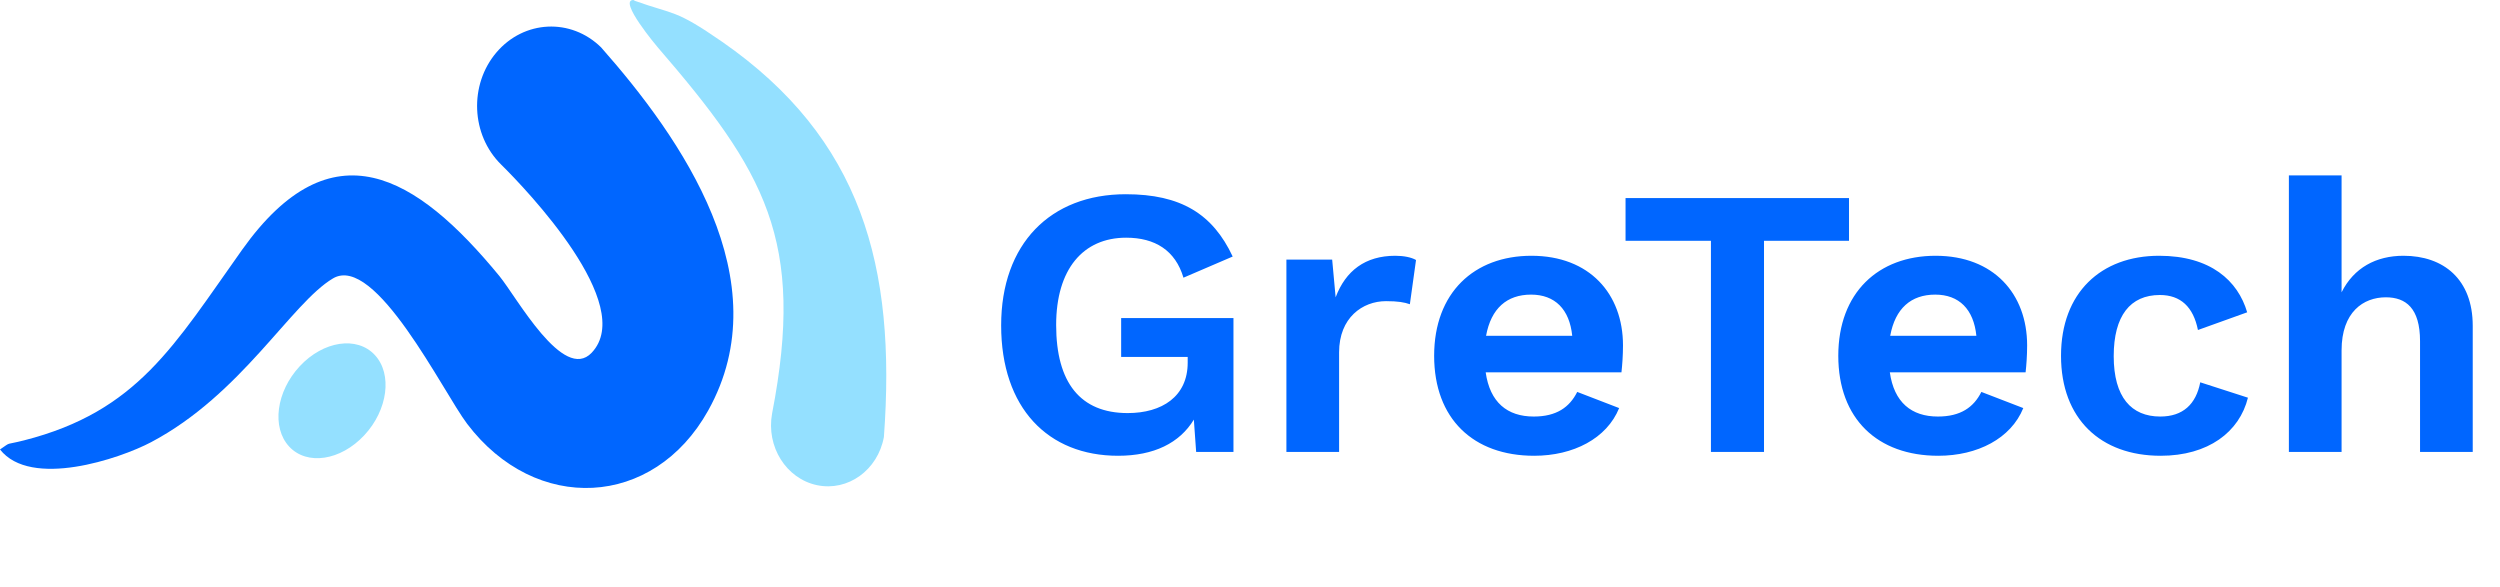
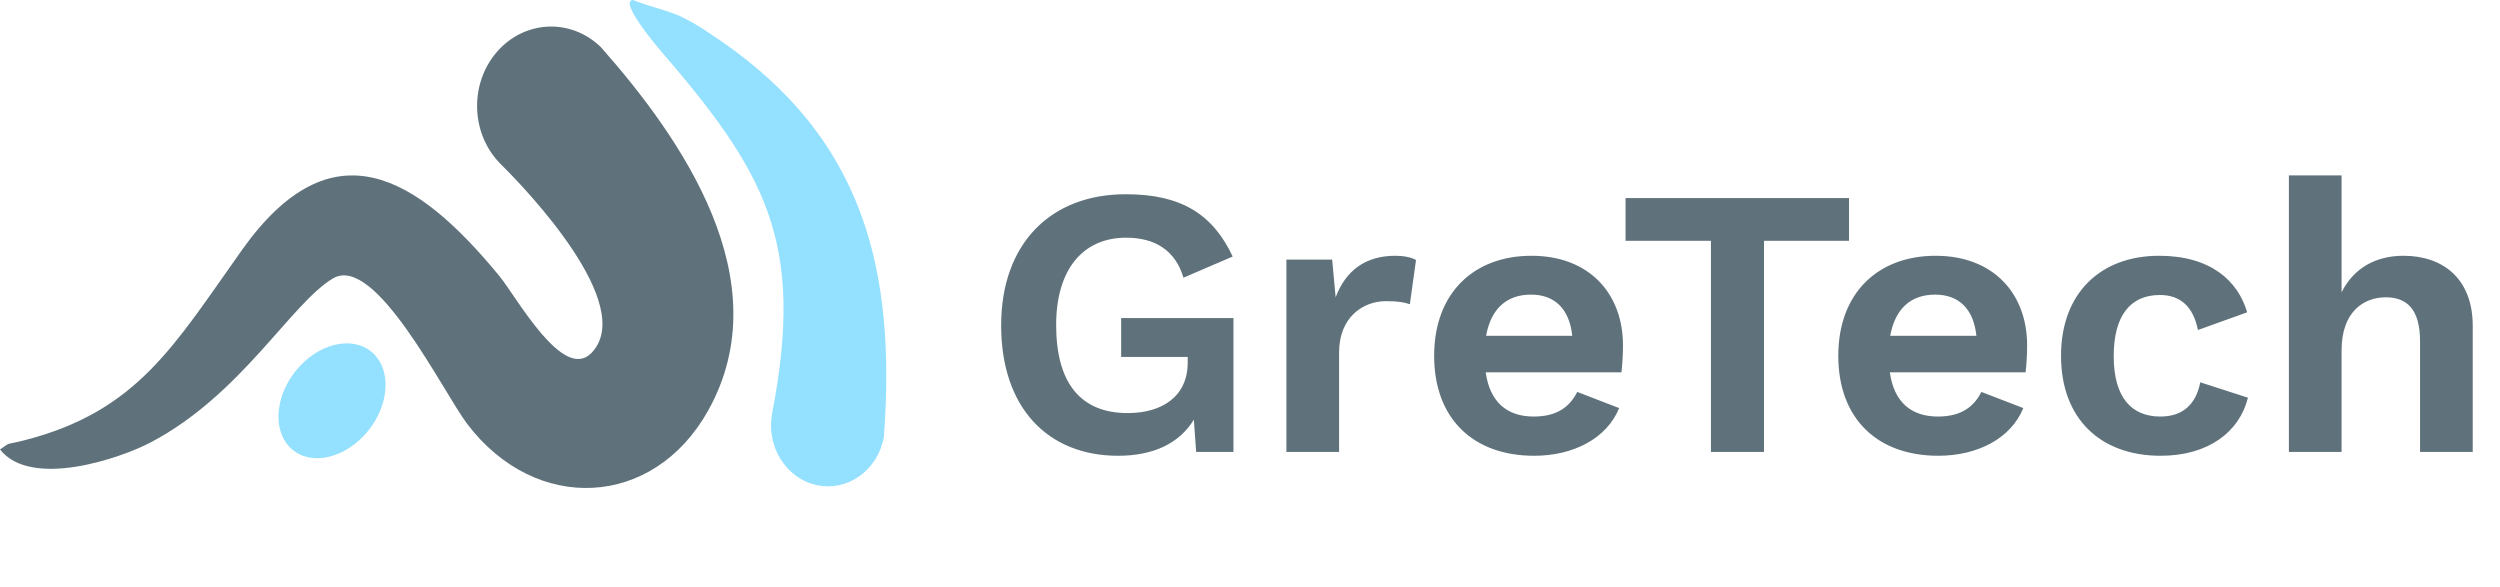
<svg xmlns="http://www.w3.org/2000/svg" width="260" height="61" viewBox="0 0 260 61" fill="none">
-   <path d="M116.6 33.08V37.12H123.52V37.72C123.52 41.24 120.84 42.96 117.28 42.96C112.36 42.96 109.84 39.8 109.84 33.8C109.84 28 112.64 24.72 117.12 24.72C120.12 24.72 122.24 26.04 123.08 28.88L128.2 26.68C126.12 22.24 122.8 20.2 117.08 20.2C109.24 20.2 104.12 25.36 104.12 33.84C104.12 42.44 109 47.4 116.28 47.4C120 47.4 122.68 46.08 124.16 43.64L124.4 47H128.28V33.08H116.6ZM133.786 47H139.266V36.64C139.266 33.04 141.706 31.32 144.146 31.32C145.386 31.32 146.066 31.44 146.626 31.64L147.266 27.04C146.786 26.76 145.986 26.6 145.106 26.6C141.986 26.6 139.946 28.16 138.906 30.92L138.546 27H133.786V47ZM168.791 35.92C168.791 30.56 165.311 26.6 159.271 26.6C153.311 26.6 149.151 30.44 149.151 37C149.151 43.56 153.231 47.4 159.551 47.4C163.631 47.4 167.111 45.6 168.391 42.44L164.031 40.76C163.231 42.36 161.871 43.32 159.511 43.32C156.751 43.32 154.951 41.84 154.511 38.72H168.631C168.711 38 168.791 37 168.791 35.92ZM159.231 30.64C161.711 30.64 163.231 32.16 163.511 34.92H154.551C155.071 32.08 156.711 30.64 159.231 30.64ZM192.297 20.6H169.057V25.04H177.937V47H183.457V25.04H192.297V20.6ZM210.822 35.92C210.822 30.56 207.342 26.6 201.302 26.6C195.342 26.6 191.182 30.44 191.182 37C191.182 43.56 195.262 47.4 201.582 47.4C205.662 47.4 209.142 45.6 210.422 42.44L206.062 40.76C205.262 42.36 203.902 43.32 201.542 43.32C198.782 43.32 196.982 41.84 196.542 38.72H210.662C210.742 38 210.822 37 210.822 35.92ZM201.262 30.64C203.742 30.64 205.262 32.16 205.542 34.92H196.582C197.102 32.08 198.742 30.64 201.262 30.64ZM224.546 26.6C218.506 26.6 214.346 30.44 214.346 37C214.346 43.56 218.466 47.4 224.706 47.4C229.666 47.4 232.906 44.92 233.786 41.36L228.826 39.76C228.386 42.04 227.026 43.32 224.666 43.32C221.666 43.32 219.826 41.32 219.826 37.04C219.826 32.84 221.546 30.68 224.626 30.68C226.786 30.68 228.106 31.92 228.586 34.32L233.706 32.48C232.746 29.2 229.906 26.6 224.546 26.6ZM238.044 47H243.524V36.44C243.524 32.44 245.804 30.92 248.124 30.92C250.204 30.92 251.684 32.04 251.684 35.48V47H257.164V33.88C257.164 29.04 254.124 26.6 249.964 26.6C247.124 26.6 244.804 27.84 243.524 30.4V18.24H238.044V47Z" fill="#0066FF" />
-   <path fill-rule="evenodd" clip-rule="evenodd" d="M62.514 4.927C70.863 14.382 81.2 29.163 73.651 42.693C67.966 52.89 55.703 53.472 48.583 44.078C46.091 40.788 39.034 26.338 34.629 28.955C30.286 31.528 25.126 41.02 15.709 45.99C12.451 47.712 3.2 50.831 0 46.744C1.263 45.886 0.429 46.327 2.514 45.794C14.314 42.785 18.12 35.904 25.171 25.989C34.497 12.881 43.303 18.206 51.937 28.709C53.737 30.903 58.589 39.801 61.537 36.682C66.229 31.718 54.777 19.738 52.12 17.115C48.983 14.033 48.766 8.812 51.634 5.448C54.503 2.084 59.371 1.845 62.514 4.927Z" fill="#0066FF" />
+   <path d="M116.6 33.08V37.12H123.52V37.72C123.52 41.24 120.84 42.96 117.28 42.96C112.36 42.96 109.84 39.8 109.84 33.8C109.84 28 112.64 24.72 117.12 24.72C120.12 24.72 122.24 26.04 123.08 28.88L128.2 26.68C126.12 22.24 122.8 20.2 117.08 20.2C109.24 20.2 104.12 25.36 104.12 33.84C104.12 42.44 109 47.4 116.28 47.4C120 47.4 122.68 46.08 124.16 43.64L124.4 47H128.28V33.08H116.6ZM133.786 47H139.266V36.64C139.266 33.04 141.706 31.32 144.146 31.32C145.386 31.32 146.066 31.44 146.626 31.64L147.266 27.04C146.786 26.76 145.986 26.6 145.106 26.6C141.986 26.6 139.946 28.16 138.906 30.92L138.546 27H133.786V47ZM168.791 35.92C168.791 30.56 165.311 26.6 159.271 26.6C153.311 26.6 149.151 30.44 149.151 37C149.151 43.56 153.231 47.4 159.551 47.4C163.631 47.4 167.111 45.6 168.391 42.44L164.031 40.76C163.231 42.36 161.871 43.32 159.511 43.32C156.751 43.32 154.951 41.84 154.511 38.72H168.631C168.711 38 168.791 37 168.791 35.92ZM159.231 30.64C161.711 30.64 163.231 32.16 163.511 34.92H154.551C155.071 32.08 156.711 30.64 159.231 30.64ZM192.297 20.6H169.057V25.04H177.937V47H183.457V25.04H192.297V20.6ZM210.822 35.92C210.822 30.56 207.342 26.6 201.302 26.6C195.342 26.6 191.182 30.44 191.182 37C191.182 43.56 195.262 47.4 201.582 47.4C205.662 47.4 209.142 45.6 210.422 42.44L206.062 40.76C205.262 42.36 203.902 43.32 201.542 43.32C198.782 43.32 196.982 41.84 196.542 38.72H210.662C210.742 38 210.822 37 210.822 35.92ZM201.262 30.64C203.742 30.64 205.262 32.16 205.542 34.92H196.582C197.102 32.08 198.742 30.64 201.262 30.64ZM224.546 26.6C218.506 26.6 214.346 30.44 214.346 37C214.346 43.56 218.466 47.4 224.706 47.4C229.666 47.4 232.906 44.92 233.786 41.36L228.826 39.76C228.386 42.04 227.026 43.32 224.666 43.32C221.666 43.32 219.826 41.32 219.826 37.04C219.826 32.84 221.546 30.68 224.626 30.68C226.786 30.68 228.106 31.92 228.586 34.32L233.706 32.48C232.746 29.2 229.906 26.6 224.546 26.6ZM238.044 47H243.524V36.44C243.524 32.44 245.804 30.92 248.124 30.92C250.204 30.92 251.684 32.04 251.684 35.48V47H257.164V33.88C257.164 29.04 254.124 26.6 249.964 26.6C247.124 26.6 244.804 27.84 243.524 30.4V18.24H238.044V47Z" fill="#5F727B" />
+   <path fill-rule="evenodd" clip-rule="evenodd" d="M62.514 4.927C70.863 14.382 81.2 29.163 73.651 42.693C67.966 52.89 55.703 53.472 48.583 44.078C46.091 40.788 39.034 26.338 34.629 28.955C30.286 31.528 25.126 41.02 15.709 45.99C12.451 47.712 3.2 50.831 0 46.744C1.263 45.886 0.429 46.327 2.514 45.794C14.314 42.785 18.12 35.904 25.171 25.989C34.497 12.881 43.303 18.206 51.937 28.709C53.737 30.903 58.589 39.801 61.537 36.682C66.229 31.718 54.777 19.738 52.12 17.115C48.983 14.033 48.766 8.812 51.634 5.448C54.503 2.084 59.371 1.845 62.514 4.927Z" fill="#5F727B" />
  <path fill-rule="evenodd" clip-rule="evenodd" d="M80.297 43.006C83.788 24.996 79.554 17.832 68.383 4.896C68.383 4.896 64.228 -0.018 65.88 5.14473e-05L66.04 0.092C70.126 1.557 70.16 0.919 75.086 4.333C89.6 14.407 93.234 27.692 91.926 45.445C91.297 48.889 88.183 51.132 84.971 50.458C81.76 49.783 79.668 46.45 80.297 43.006Z" fill="#94E0FF" />
  <path fill-rule="evenodd" clip-rule="evenodd" d="M38.977 36.915C40.829 38.9 40.337 42.645 37.88 45.273C35.423 47.908 31.931 48.435 30.08 46.45C28.229 44.465 28.72 40.72 31.177 38.085C33.634 35.45 37.126 34.929 38.977 36.915Z" fill="#94E0FF" />
</svg>
